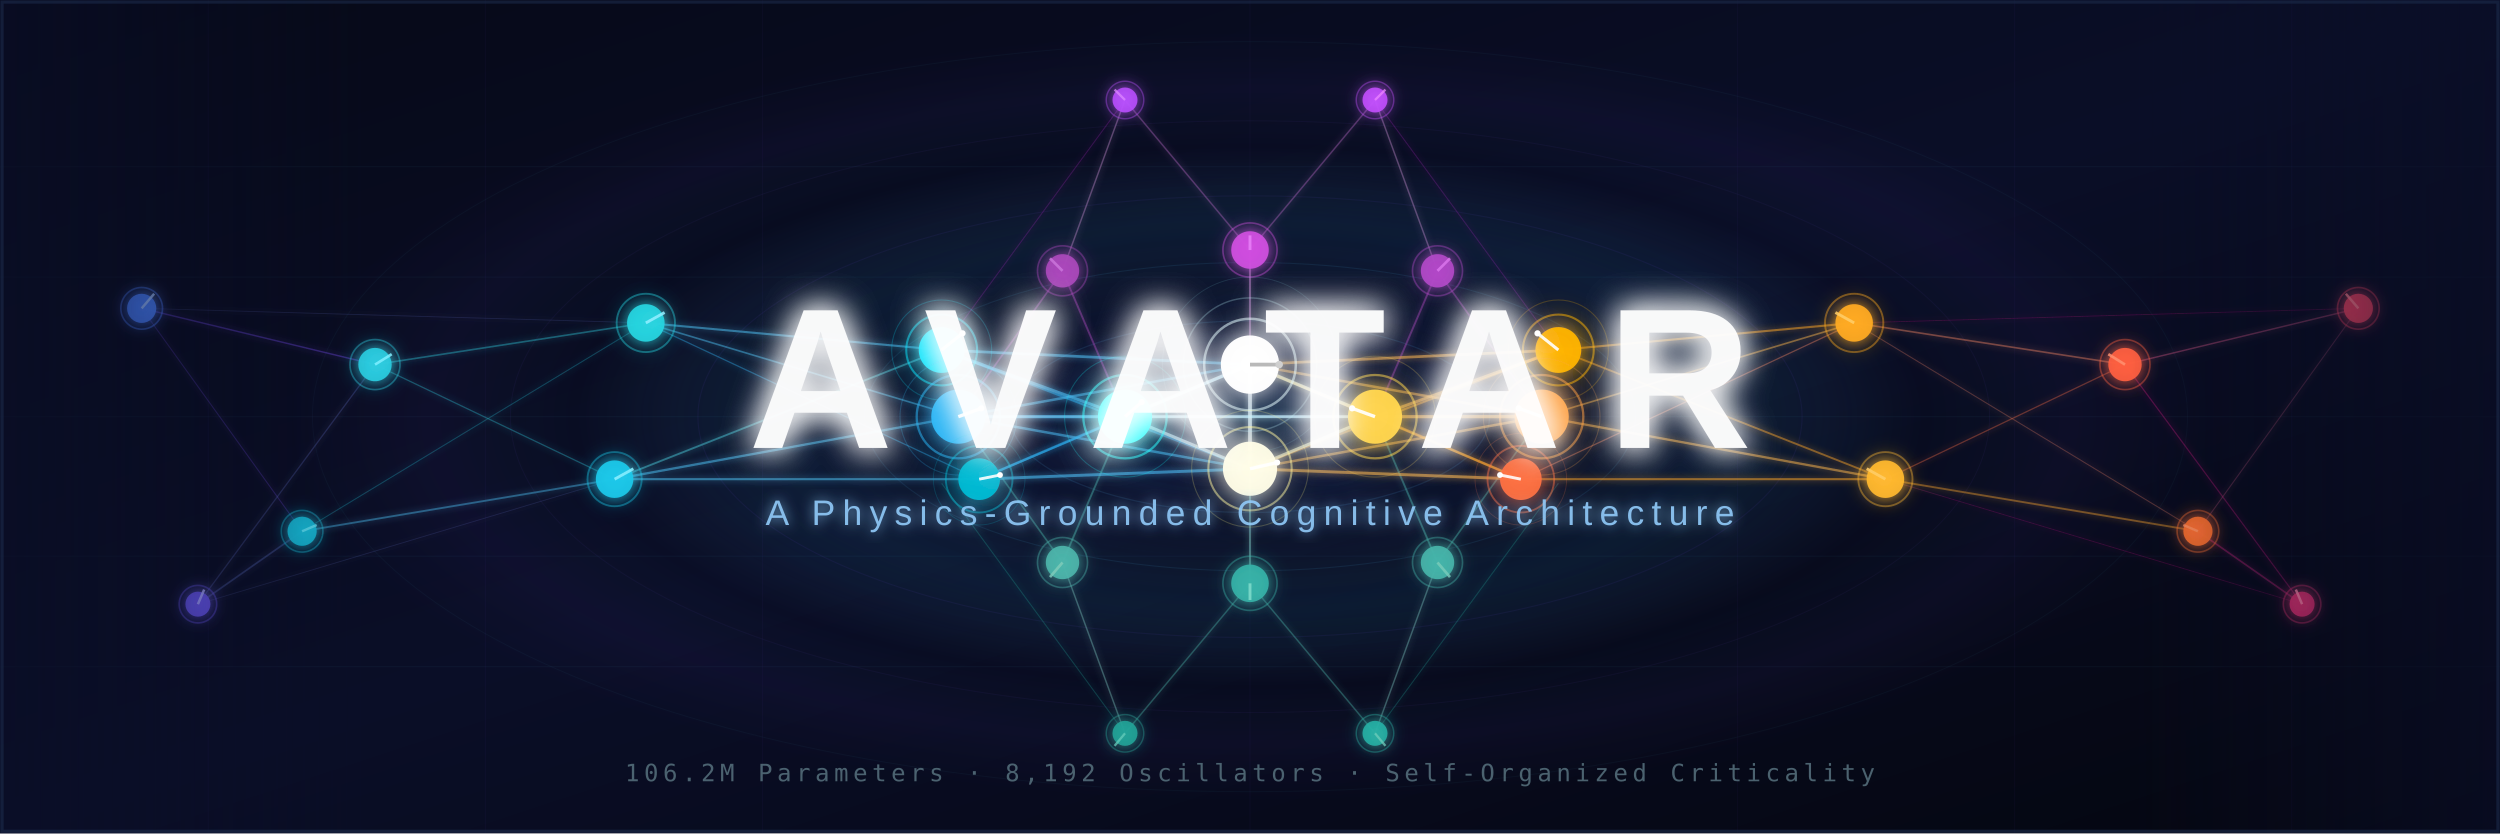
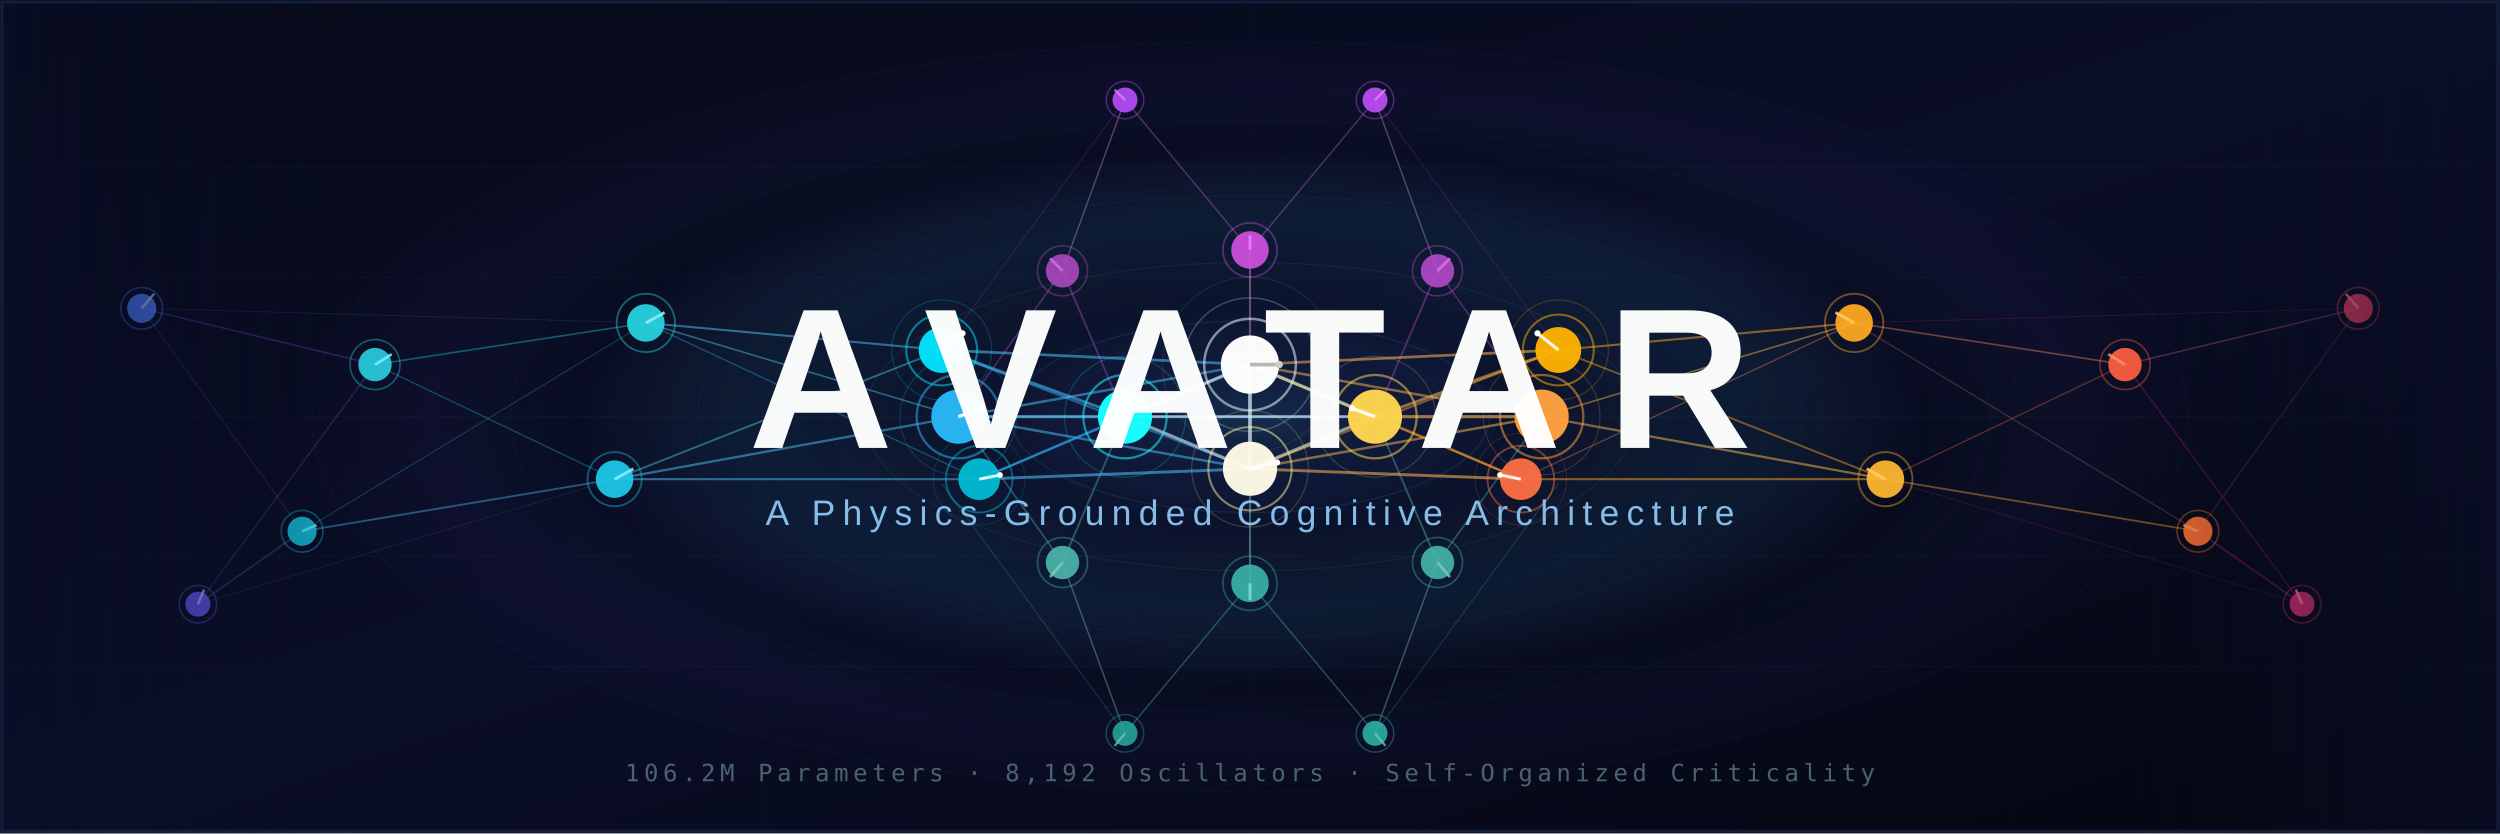
<svg xmlns="http://www.w3.org/2000/svg" viewBox="0 0 1200 400" width="1200" height="400">
  <defs>
    <linearGradient id="bg" x1="0%" y1="0%" x2="100%" y2="100%">
      <stop offset="0%" stop-color="#060917" />
      <stop offset="50%" stop-color="#0a0e27" />
      <stop offset="100%" stop-color="#04060f" />
    </linearGradient>
    <radialGradient id="centerGlow" cx="50%" cy="50%" r="50%">
      <stop offset="0%" stop-color="#4fc3f7" stop-opacity="0.18" />
      <stop offset="40%" stop-color="#1a237e" stop-opacity="0.10" />
      <stop offset="100%" stop-color="#0a0e27" stop-opacity="0" />
    </radialGradient>
-     <filter id="nodeGlow" x="-80%" y="-80%" width="260%" height="260%">
-       <feGaussianBlur stdDeviation="3.5" result="blur" />
-       <feMerge>
-         <feMergeNode in="blur" />
-         <feMergeNode in="SourceGraphic" />
-       </feMerge>
-     </filter>
-     <filter id="coreGlow" x="-120%" y="-120%" width="340%" height="340%">
-       <feGaussianBlur stdDeviation="6" result="blur" />
-       <feMerge>
-         <feMergeNode in="blur" />
-         <feMergeNode in="SourceGraphic" />
-       </feMerge>
-     </filter>
-     <filter id="edgeGlow" x="-20%" y="-20%" width="140%" height="140%">
-       <feGaussianBlur stdDeviation="1.5" result="blur" />
-       <feMerge>
-         <feMergeNode in="blur" />
-         <feMergeNode in="SourceGraphic" />
-       </feMerge>
-     </filter>
-     <filter id="textGlow" x="-10%" y="-30%" width="120%" height="160%">
-       <feGaussianBlur stdDeviation="8" result="blur" />
-       <feMerge>
-         <feMergeNode in="blur" />
-         <feMergeNode in="blur" />
-         <feMergeNode in="SourceGraphic" />
-       </feMerge>
-     </filter>
-     <filter id="subtitleGlow" x="-5%" y="-30%" width="110%" height="160%">
-       <feGaussianBlur stdDeviation="3" result="blur" />
-       <feMerge>
-         <feMergeNode in="blur" />
-         <feMergeNode in="SourceGraphic" />
-       </feMerge>
-     </filter>
    <radialGradient id="waveGrad1" cx="50%" cy="50%" r="50%">
      <stop offset="0%" stop-color="#4fc3f7" stop-opacity="0" />
      <stop offset="60%" stop-color="#4fc3f7" stop-opacity="0.055" />
      <stop offset="70%" stop-color="#4fc3f7" stop-opacity="0" />
      <stop offset="85%" stop-color="#7c4dff" stop-opacity="0.04" />
      <stop offset="100%" stop-color="#7c4dff" stop-opacity="0" />
    </radialGradient>
    <radialGradient id="waveGrad2" cx="50%" cy="50%" r="50%">
      <stop offset="0%" stop-color="#4fc3f7" stop-opacity="0" />
      <stop offset="30%" stop-color="#4fc3f7" stop-opacity="0.04" />
      <stop offset="40%" stop-color="#4fc3f7" stop-opacity="0" />
      <stop offset="75%" stop-color="#00e5ff" stop-opacity="0.035" />
      <stop offset="90%" stop-color="#00e5ff" stop-opacity="0" />
    </radialGradient>
    <linearGradient id="edgeDim" x1="0%" y1="0%" x2="100%" y2="0%">
      <stop offset="0%" stop-color="#0a0e27" stop-opacity="0.7" />
      <stop offset="15%" stop-color="#0a0e27" stop-opacity="0" />
      <stop offset="85%" stop-color="#0a0e27" stop-opacity="0" />
      <stop offset="100%" stop-color="#0a0e27" stop-opacity="0.7" />
    </linearGradient>
  </defs>
  <rect width="1200" height="400" fill="url(#bg)" />
  <g opacity="0.04" stroke="#4fc3f7" stroke-width="0.5">
    <line x1="0" y1="80" x2="1200" y2="80" />
    <line x1="0" y1="133" x2="1200" y2="133" />
    <line x1="0" y1="200" x2="1200" y2="200" />
    <line x1="0" y1="267" x2="1200" y2="267" />
    <line x1="0" y1="320" x2="1200" y2="320" />
  </g>
  <g opacity="0.035" stroke="#7c4dff" stroke-width="0.5">
    <line x1="100" y1="0" x2="100" y2="400" />
    <line x1="233" y1="0" x2="233" y2="400" />
    <line x1="366" y1="0" x2="366" y2="400" />
    <line x1="600" y1="0" x2="600" y2="400" />
    <line x1="834" y1="0" x2="834" y2="400" />
    <line x1="967" y1="0" x2="967" y2="400" />
    <line x1="1100" y1="0" x2="1100" y2="400" />
  </g>
  <ellipse cx="600" cy="200" rx="460" ry="185" fill="url(#waveGrad1)" />
  <ellipse cx="600" cy="200" rx="310" ry="125" fill="url(#waveGrad2)" />
  <ellipse cx="600" cy="200" rx="115" ry="46" fill="none" stroke="#4fc3f7" stroke-width="0.6" opacity="0.12" />
  <ellipse cx="600" cy="200" rx="185" ry="74" fill="none" stroke="#4fc3f7" stroke-width="0.5" opacity="0.09" />
  <ellipse cx="600" cy="200" rx="265" ry="106" fill="none" stroke="#7c4dff" stroke-width="0.5" opacity="0.07" />
  <ellipse cx="600" cy="200" rx="355" ry="142" fill="none" stroke="#7c4dff" stroke-width="0.4" opacity="0.055" />
  <ellipse cx="600" cy="200" rx="450" ry="180" fill="none" stroke="#4fc3f7" stroke-width="0.4" opacity="0.04" />
-   <g filter="url(#edgeGlow)">
+   <g>
    <line x1="68" y1="148" x2="180" y2="175" stroke="#7c4dff" stroke-width="0.7" opacity="0.35" />
    <line x1="68" y1="148" x2="145" y2="255" stroke="#7c4dff" stroke-width="0.5" opacity="0.25" />
    <line x1="95" y1="290" x2="180" y2="175" stroke="#5c6bc0" stroke-width="0.6" opacity="0.3" />
    <line x1="95" y1="290" x2="145" y2="255" stroke="#5c6bc0" stroke-width="0.8" opacity="0.35" />
    <line x1="180" y1="175" x2="310" y2="155" stroke="#26c6da" stroke-width="0.8" opacity="0.4" />
    <line x1="180" y1="175" x2="295" y2="230" stroke="#26c6da" stroke-width="0.6" opacity="0.35" />
    <line x1="145" y1="255" x2="295" y2="230" stroke="#4fc3f7" stroke-width="0.9" opacity="0.4" />
    <line x1="145" y1="255" x2="310" y2="155" stroke="#26c6da" stroke-width="0.5" opacity="0.28" />
    <line x1="68" y1="148" x2="310" y2="155" stroke="#5c6bc0" stroke-width="0.4" opacity="0.2" />
    <line x1="95" y1="290" x2="295" y2="230" stroke="#5c6bc0" stroke-width="0.4" opacity="0.2" />
    <line x1="310" y1="155" x2="452" y2="168" stroke="#4fc3f7" stroke-width="1.0" opacity="0.5" />
    <line x1="310" y1="155" x2="460" y2="200" stroke="#4fc3f7" stroke-width="0.8" opacity="0.45" />
    <line x1="310" y1="155" x2="470" y2="230" stroke="#29b6f6" stroke-width="0.6" opacity="0.38" />
    <line x1="295" y1="230" x2="452" y2="168" stroke="#4dd0e1" stroke-width="0.9" opacity="0.45" />
    <line x1="295" y1="230" x2="460" y2="200" stroke="#4fc3f7" stroke-width="1.1" opacity="0.5" />
    <line x1="295" y1="230" x2="470" y2="230" stroke="#4fc3f7" stroke-width="1.0" opacity="0.5" />
    <line x1="1132" y1="148" x2="1020" y2="175" stroke="#f06292" stroke-width="0.7" opacity="0.35" />
    <line x1="1132" y1="148" x2="1055" y2="255" stroke="#f06292" stroke-width="0.5" opacity="0.25" />
    <line x1="1105" y1="290" x2="1020" y2="175" stroke="#e91e8c" stroke-width="0.6" opacity="0.3" />
    <line x1="1105" y1="290" x2="1055" y2="255" stroke="#e91e8c" stroke-width="0.8" opacity="0.35" />
    <line x1="1020" y1="175" x2="890" y2="155" stroke="#ff8a65" stroke-width="0.8" opacity="0.4" />
    <line x1="1020" y1="175" x2="905" y2="230" stroke="#ff7043" stroke-width="0.6" opacity="0.35" />
    <line x1="1055" y1="255" x2="905" y2="230" stroke="#ffa726" stroke-width="0.9" opacity="0.4" />
    <line x1="1055" y1="255" x2="890" y2="155" stroke="#ff8a65" stroke-width="0.5" opacity="0.28" />
    <line x1="1132" y1="148" x2="890" y2="155" stroke="#e91e8c" stroke-width="0.4" opacity="0.2" />
    <line x1="1105" y1="290" x2="905" y2="230" stroke="#e91e8c" stroke-width="0.4" opacity="0.2" />
    <line x1="890" y1="155" x2="748" y2="168" stroke="#ffa726" stroke-width="1.0" opacity="0.5" />
    <line x1="890" y1="155" x2="740" y2="200" stroke="#ffb74d" stroke-width="0.8" opacity="0.45" />
    <line x1="890" y1="155" x2="730" y2="230" stroke="#ff8a65" stroke-width="0.6" opacity="0.38" />
    <line x1="905" y1="230" x2="748" y2="168" stroke="#ffa726" stroke-width="0.9" opacity="0.45" />
    <line x1="905" y1="230" x2="740" y2="200" stroke="#ffb74d" stroke-width="1.1" opacity="0.5" />
    <line x1="905" y1="230" x2="730" y2="230" stroke="#ffa726" stroke-width="1.0" opacity="0.5" />
    <line x1="540" y1="48" x2="510" y2="130" stroke="#ce93d8" stroke-width="0.7" opacity="0.38" />
    <line x1="540" y1="48" x2="600" y2="120" stroke="#ba68c8" stroke-width="0.7" opacity="0.38" />
    <line x1="540" y1="48" x2="452" y2="168" stroke="#9c27b0" stroke-width="0.5" opacity="0.28" />
    <line x1="660" y1="48" x2="690" y2="130" stroke="#ce93d8" stroke-width="0.7" opacity="0.38" />
    <line x1="660" y1="48" x2="600" y2="120" stroke="#ba68c8" stroke-width="0.7" opacity="0.38" />
    <line x1="660" y1="48" x2="748" y2="168" stroke="#9c27b0" stroke-width="0.5" opacity="0.28" />
    <line x1="510" y1="130" x2="460" y2="200" stroke="#ab47bc" stroke-width="0.8" opacity="0.42" />
    <line x1="510" y1="130" x2="540" y2="200" stroke="#ab47bc" stroke-width="0.9" opacity="0.45" />
    <line x1="690" y1="130" x2="740" y2="200" stroke="#ab47bc" stroke-width="0.8" opacity="0.42" />
    <line x1="690" y1="130" x2="660" y2="200" stroke="#ab47bc" stroke-width="0.9" opacity="0.45" />
    <line x1="600" y1="120" x2="600" y2="175" stroke="#ce93d8" stroke-width="1.0" opacity="0.48" />
    <line x1="540" y1="352" x2="510" y2="270" stroke="#80cbc4" stroke-width="0.7" opacity="0.38" />
    <line x1="540" y1="352" x2="600" y2="280" stroke="#4db6ac" stroke-width="0.7" opacity="0.38" />
    <line x1="540" y1="352" x2="452" y2="232" stroke="#26a69a" stroke-width="0.5" opacity="0.28" />
    <line x1="660" y1="352" x2="690" y2="270" stroke="#80cbc4" stroke-width="0.7" opacity="0.38" />
    <line x1="660" y1="352" x2="600" y2="280" stroke="#4db6ac" stroke-width="0.7" opacity="0.38" />
    <line x1="660" y1="352" x2="748" y2="232" stroke="#26a69a" stroke-width="0.5" opacity="0.28" />
    <line x1="510" y1="270" x2="460" y2="200" stroke="#4db6ac" stroke-width="0.8" opacity="0.42" />
    <line x1="510" y1="270" x2="540" y2="200" stroke="#4db6ac" stroke-width="0.9" opacity="0.45" />
    <line x1="690" y1="270" x2="740" y2="200" stroke="#4db6ac" stroke-width="0.8" opacity="0.42" />
    <line x1="690" y1="270" x2="660" y2="200" stroke="#4db6ac" stroke-width="0.9" opacity="0.45" />
    <line x1="600" y1="280" x2="600" y2="225" stroke="#80cbc4" stroke-width="1.0" opacity="0.48" />
    <line x1="452" y1="168" x2="540" y2="200" stroke="#4fc3f7" stroke-width="1.4" opacity="0.6" />
    <line x1="452" y1="168" x2="600" y2="175" stroke="#4fc3f7" stroke-width="1.3" opacity="0.58" />
    <line x1="452" y1="168" x2="600" y2="225" stroke="#29b6f6" stroke-width="1.0" opacity="0.5" />
    <line x1="460" y1="200" x2="540" y2="200" stroke="#4fc3f7" stroke-width="1.5" opacity="0.65" />
    <line x1="460" y1="200" x2="600" y2="175" stroke="#4fc3f7" stroke-width="1.2" opacity="0.55" />
    <line x1="460" y1="200" x2="600" y2="225" stroke="#4fc3f7" stroke-width="1.2" opacity="0.55" />
    <line x1="460" y1="200" x2="660" y2="200" stroke="#81d4fa" stroke-width="1.0" opacity="0.5" />
    <line x1="470" y1="230" x2="540" y2="200" stroke="#29b6f6" stroke-width="1.2" opacity="0.55" />
    <line x1="470" y1="230" x2="600" y2="225" stroke="#4fc3f7" stroke-width="1.4" opacity="0.6" />
    <line x1="470" y1="230" x2="600" y2="175" stroke="#29b6f6" stroke-width="1.0" opacity="0.48" />
    <line x1="748" y1="168" x2="660" y2="200" stroke="#ffb74d" stroke-width="1.4" opacity="0.6" />
    <line x1="748" y1="168" x2="600" y2="175" stroke="#ffb74d" stroke-width="1.3" opacity="0.58" />
    <line x1="748" y1="168" x2="600" y2="225" stroke="#ffa726" stroke-width="1.0" opacity="0.5" />
    <line x1="740" y1="200" x2="660" y2="200" stroke="#ffb74d" stroke-width="1.5" opacity="0.65" />
    <line x1="740" y1="200" x2="600" y2="175" stroke="#ffb74d" stroke-width="1.2" opacity="0.55" />
    <line x1="740" y1="200" x2="600" y2="225" stroke="#ffb74d" stroke-width="1.2" opacity="0.55" />
    <line x1="730" y1="230" x2="660" y2="200" stroke="#ffa726" stroke-width="1.2" opacity="0.55" />
    <line x1="730" y1="230" x2="600" y2="225" stroke="#ffb74d" stroke-width="1.4" opacity="0.6" />
    <line x1="730" y1="230" x2="600" y2="175" stroke="#ffa726" stroke-width="1.0" opacity="0.48" />
    <line x1="540" y1="200" x2="600" y2="175" stroke="#e0f7fa" stroke-width="1.6" opacity="0.7" />
    <line x1="540" y1="200" x2="600" y2="225" stroke="#e0f7fa" stroke-width="1.5" opacity="0.65" />
    <line x1="660" y1="200" x2="600" y2="175" stroke="#fff9c4" stroke-width="1.6" opacity="0.7" />
    <line x1="660" y1="200" x2="600" y2="225" stroke="#fff9c4" stroke-width="1.5" opacity="0.65" />
    <line x1="600" y1="175" x2="600" y2="225" stroke="#ffffff" stroke-width="1.8" opacity="0.72" />
    <line x1="540" y1="200" x2="660" y2="200" stroke="#e0f7fa" stroke-width="1.4" opacity="0.62" />
  </g>
  <ellipse cx="600" cy="200" rx="200" ry="80" fill="url(#centerGlow)" />
-   <g filter="url(#nodeGlow)">
+   <g>
    <circle cx="68" cy="148" r="7" fill="#4a7fff" opacity="0.9" />
    <circle cx="68" cy="148" r="10" fill="none" stroke="#4a7fff" stroke-width="0.8" opacity="0.45" />
    <line x1="68" y1="148" x2="74" y2="141" stroke="#a0c4ff" stroke-width="1.2" opacity="0.8" />
    <circle cx="95" cy="290" r="6" fill="#6655ee" opacity="0.9" />
    <circle cx="95" cy="290" r="9" fill="none" stroke="#6655ee" stroke-width="0.8" opacity="0.4" />
    <line x1="95" y1="290" x2="98" y2="283" stroke="#aaaaff" stroke-width="1.2" opacity="0.8" />
  </g>
-   <g filter="url(#nodeGlow)">
+   <g>
    <circle cx="180" cy="175" r="8" fill="#29cce0" opacity="0.92" />
    <circle cx="180" cy="175" r="12" fill="none" stroke="#29cce0" stroke-width="0.8" opacity="0.4" />
    <line x1="180" y1="175" x2="188" y2="170" stroke="#80eeff" stroke-width="1.3" opacity="0.85" />
    <circle cx="145" cy="255" r="7" fill="#14b8d4" opacity="0.9" />
    <circle cx="145" cy="255" r="10" fill="none" stroke="#14b8d4" stroke-width="0.8" opacity="0.4" />
    <line x1="145" y1="255" x2="152" y2="252" stroke="#60ddee" stroke-width="1.2" opacity="0.8" />
  </g>
-   <g filter="url(#nodeGlow)">
+   <g>
    <circle cx="310" cy="155" r="9" fill="#26d4e0" opacity="0.93" />
    <circle cx="310" cy="155" r="14" fill="none" stroke="#26d4e0" stroke-width="0.9" opacity="0.42" />
    <line x1="310" y1="155" x2="319" y2="150" stroke="#90eeff" stroke-width="1.4" opacity="0.88" />
    <circle cx="295" cy="230" r="9" fill="#1dc8e8" opacity="0.93" />
    <circle cx="295" cy="230" r="13" fill="none" stroke="#1dc8e8" stroke-width="0.9" opacity="0.4" />
    <line x1="295" y1="230" x2="304" y2="225" stroke="#88eeff" stroke-width="1.4" opacity="0.88" />
  </g>
-   <g filter="url(#nodeGlow)">
+   <g>
    <circle cx="540" cy="48" r="6" fill="#ba4fff" opacity="0.88" />
    <circle cx="540" cy="48" r="9" fill="none" stroke="#ba4fff" stroke-width="0.7" opacity="0.38" />
    <line x1="540" y1="48" x2="535" y2="43" stroke="#dd88ff" stroke-width="1.1" opacity="0.75" />
    <circle cx="660" cy="48" r="6" fill="#c44fff" opacity="0.88" />
    <circle cx="660" cy="48" r="9" fill="none" stroke="#c44fff" stroke-width="0.7" opacity="0.38" />
    <line x1="660" y1="48" x2="665" y2="43" stroke="#ee88ff" stroke-width="1.1" opacity="0.75" />
    <circle cx="510" cy="130" r="8" fill="#ab47bc" opacity="0.91" />
    <circle cx="510" cy="130" r="12" fill="none" stroke="#ab47bc" stroke-width="0.8" opacity="0.4" />
    <line x1="510" y1="130" x2="504" y2="124" stroke="#cc77dd" stroke-width="1.3" opacity="0.82" />
    <circle cx="690" cy="130" r="8" fill="#b248c8" opacity="0.91" />
    <circle cx="690" cy="130" r="12" fill="none" stroke="#b248c8" stroke-width="0.8" opacity="0.4" />
    <line x1="690" y1="130" x2="696" y2="124" stroke="#dd77ee" stroke-width="1.3" opacity="0.82" />
    <circle cx="600" cy="120" r="9" fill="#d050e0" opacity="0.92" />
    <circle cx="600" cy="120" r="13" fill="none" stroke="#d050e0" stroke-width="0.8" opacity="0.4" />
    <line x1="600" y1="120" x2="600" y2="113" stroke="#e880f8" stroke-width="1.4" opacity="0.85" />
  </g>
-   <g filter="url(#nodeGlow)">
+   <g>
    <circle cx="540" cy="352" r="6" fill="#26a69a" opacity="0.88" />
    <circle cx="540" cy="352" r="9" fill="none" stroke="#26a69a" stroke-width="0.7" opacity="0.38" />
    <line x1="540" y1="352" x2="535" y2="358" stroke="#66ccbb" stroke-width="1.1" opacity="0.75" />
    <circle cx="660" cy="352" r="6" fill="#2bb3a7" opacity="0.88" />
    <circle cx="660" cy="352" r="9" fill="none" stroke="#2bb3a7" stroke-width="0.7" opacity="0.38" />
    <line x1="660" y1="352" x2="665" y2="358" stroke="#70ccbb" stroke-width="1.1" opacity="0.75" />
    <circle cx="510" cy="270" r="8" fill="#4db6ac" opacity="0.91" />
    <circle cx="510" cy="270" r="12" fill="none" stroke="#4db6ac" stroke-width="0.8" opacity="0.4" />
    <line x1="510" y1="270" x2="504" y2="277" stroke="#80ccbb" stroke-width="1.3" opacity="0.82" />
    <circle cx="690" cy="270" r="8" fill="#45b5aa" opacity="0.91" />
    <circle cx="690" cy="270" r="12" fill="none" stroke="#45b5aa" stroke-width="0.8" opacity="0.4" />
    <line x1="690" y1="270" x2="696" y2="277" stroke="#7accbb" stroke-width="1.3" opacity="0.82" />
    <circle cx="600" cy="280" r="9" fill="#38b2a8" opacity="0.92" />
    <circle cx="600" cy="280" r="13" fill="none" stroke="#38b2a8" stroke-width="0.8" opacity="0.4" />
    <line x1="600" y1="280" x2="600" y2="288" stroke="#80ddcc" stroke-width="1.4" opacity="0.85" />
  </g>
-   <g filter="url(#nodeGlow)">
+   <g>
    <circle cx="1132" cy="148" r="7" fill="#f04060" opacity="0.9" />
    <circle cx="1132" cy="148" r="10" fill="none" stroke="#f04060" stroke-width="0.8" opacity="0.45" />
    <line x1="1132" y1="148" x2="1126" y2="141" stroke="#ff8090" stroke-width="1.2" opacity="0.8" />
    <circle cx="1105" cy="290" r="6" fill="#e03070" opacity="0.9" />
    <circle cx="1105" cy="290" r="9" fill="none" stroke="#e03070" stroke-width="0.8" opacity="0.4" />
    <line x1="1105" y1="290" x2="1102" y2="283" stroke="#ff88aa" stroke-width="1.2" opacity="0.8" />
  </g>
-   <g filter="url(#nodeGlow)">
+   <g>
    <circle cx="1020" cy="175" r="8" fill="#ff6040" opacity="0.92" />
    <circle cx="1020" cy="175" r="12" fill="none" stroke="#ff6040" stroke-width="0.8" opacity="0.4" />
    <line x1="1020" y1="175" x2="1012" y2="170" stroke="#ff9070" stroke-width="1.3" opacity="0.85" />
    <circle cx="1055" cy="255" r="7" fill="#ff7030" opacity="0.9" />
    <circle cx="1055" cy="255" r="10" fill="none" stroke="#ff7030" stroke-width="0.8" opacity="0.4" />
    <line x1="1055" y1="255" x2="1048" y2="252" stroke="#ff9060" stroke-width="1.2" opacity="0.8" />
  </g>
-   <g filter="url(#nodeGlow)">
+   <g>
    <circle cx="890" cy="155" r="9" fill="#ffaa20" opacity="0.93" />
    <circle cx="890" cy="155" r="14" fill="none" stroke="#ffaa20" stroke-width="0.9" opacity="0.42" />
    <line x1="890" y1="155" x2="881" y2="150" stroke="#ffcc66" stroke-width="1.4" opacity="0.88" />
    <circle cx="905" cy="230" r="9" fill="#ffb830" opacity="0.93" />
    <circle cx="905" cy="230" r="13" fill="none" stroke="#ffb830" stroke-width="0.9" opacity="0.4" />
    <line x1="905" y1="230" x2="896" y2="225" stroke="#ffcc66" stroke-width="1.4" opacity="0.88" />
  </g>
-   <g filter="url(#coreGlow)">
+   <g>
    <circle cx="452" cy="168" r="11" fill="#00e5ff" opacity="0.95" />
    <circle cx="452" cy="168" r="17" fill="none" stroke="#00e5ff" stroke-width="1.0" opacity="0.5" />
    <circle cx="452" cy="168" r="24" fill="none" stroke="#00e5ff" stroke-width="0.5" opacity="0.22" />
    <line x1="452" y1="168" x2="462" y2="160" stroke="#ffffff" stroke-width="1.5" opacity="0.9" />
    <circle cx="462" cy="160" r="1.5" fill="#ffffff" />
    <circle cx="460" cy="200" r="13" fill="#29b6f6" opacity="0.97" />
    <circle cx="460" cy="200" r="20" fill="none" stroke="#29b6f6" stroke-width="1.1" opacity="0.52" />
    <circle cx="460" cy="200" r="28" fill="none" stroke="#29b6f6" stroke-width="0.5" opacity="0.22" />
    <line x1="460" y1="200" x2="471" y2="196" stroke="#ffffff" stroke-width="1.6" opacity="0.92" />
    <circle cx="471" cy="196" r="1.5" fill="#ffffff" />
    <circle cx="470" cy="230" r="10" fill="#00bcd4" opacity="0.94" />
    <circle cx="470" cy="230" r="16" fill="none" stroke="#00bcd4" stroke-width="0.9" opacity="0.46" />
    <circle cx="470" cy="230" r="22" fill="none" stroke="#00bcd4" stroke-width="0.4" opacity="0.2" />
    <line x1="470" y1="230" x2="480" y2="228" stroke="#ffffff" stroke-width="1.4" opacity="0.88" />
    <circle cx="480" cy="228" r="1.4" fill="#ffffff" />
    <circle cx="540" cy="200" r="13" fill="#18ffff" opacity="0.97" />
    <circle cx="540" cy="200" r="20" fill="none" stroke="#18ffff" stroke-width="1.1" opacity="0.52" />
    <circle cx="540" cy="200" r="29" fill="none" stroke="#18ffff" stroke-width="0.5" opacity="0.22" />
    <line x1="540" y1="200" x2="548" y2="193" stroke="#ffffff" stroke-width="1.6" opacity="0.92" />
    <circle cx="548" cy="193" r="1.5" fill="#ffffff" />
    <circle cx="600" cy="175" r="14" fill="#ffffff" opacity="0.98" />
    <circle cx="600" cy="175" r="22" fill="none" stroke="#e0f7fa" stroke-width="1.2" opacity="0.55" />
    <circle cx="600" cy="175" r="32" fill="none" stroke="#b2ebf2" stroke-width="0.7" opacity="0.28" />
    <circle cx="600" cy="175" r="42" fill="none" stroke="#80deea" stroke-width="0.4" opacity="0.14" />
    <line x1="600" y1="175" x2="614" y2="175" stroke="#aaaaaa" stroke-width="1.8" opacity="0.85" />
    <circle cx="614" cy="175" r="1.8" fill="#cccccc" />
    <circle cx="600" cy="225" r="13" fill="#fffde7" opacity="0.96" />
    <circle cx="600" cy="225" r="20" fill="none" stroke="#fff59d" stroke-width="1.0" opacity="0.5" />
    <circle cx="600" cy="225" r="28" fill="none" stroke="#fff176" stroke-width="0.5" opacity="0.22" />
    <line x1="600" y1="225" x2="613" y2="222" stroke="#ffffff" stroke-width="1.6" opacity="0.9" />
    <circle cx="613" cy="222" r="1.5" fill="#ffffff" />
    <circle cx="660" cy="200" r="13" fill="#ffd54f" opacity="0.97" />
    <circle cx="660" cy="200" r="20" fill="none" stroke="#ffd54f" stroke-width="1.1" opacity="0.52" />
    <circle cx="660" cy="200" r="29" fill="none" stroke="#ffd54f" stroke-width="0.5" opacity="0.22" />
    <line x1="660" y1="200" x2="649" y2="196" stroke="#ffffff" stroke-width="1.6" opacity="0.92" />
    <circle cx="649" cy="196" r="1.5" fill="#ffffff" />
    <circle cx="748" cy="168" r="11" fill="#ffb300" opacity="0.95" />
    <circle cx="748" cy="168" r="17" fill="none" stroke="#ffb300" stroke-width="1.0" opacity="0.5" />
    <circle cx="748" cy="168" r="24" fill="none" stroke="#ffb300" stroke-width="0.5" opacity="0.22" />
    <line x1="748" y1="168" x2="738" y2="160" stroke="#ffffff" stroke-width="1.5" opacity="0.9" />
    <circle cx="738" cy="160" r="1.5" fill="#ffffff" />
    <circle cx="740" cy="200" r="13" fill="#ffa040" opacity="0.97" />
    <circle cx="740" cy="200" r="20" fill="none" stroke="#ffa040" stroke-width="1.1" opacity="0.52" />
    <circle cx="740" cy="200" r="28" fill="none" stroke="#ffa040" stroke-width="0.5" opacity="0.22" />
    <line x1="740" y1="200" x2="729" y2="196" stroke="#ffffff" stroke-width="1.6" opacity="0.92" />
    <circle cx="729" cy="196" r="1.5" fill="#ffffff" />
    <circle cx="730" cy="230" r="10" fill="#ff7043" opacity="0.94" />
    <circle cx="730" cy="230" r="16" fill="none" stroke="#ff7043" stroke-width="0.9" opacity="0.46" />
    <circle cx="730" cy="230" r="22" fill="none" stroke="#ff7043" stroke-width="0.4" opacity="0.2" />
    <line x1="730" y1="230" x2="720" y2="228" stroke="#ffffff" stroke-width="1.4" opacity="0.88" />
    <circle cx="720" cy="228" r="1.4" fill="#ffffff" />
  </g>
  <rect width="1200" height="400" fill="url(#edgeDim)" pointer-events="none" />
-   <text x="600" y="215" font-family="'SF Pro Display', 'Segoe UI', 'Helvetica Neue', Arial, sans-serif" font-size="96" font-weight="700" letter-spacing="22" text-anchor="middle" fill="#ffffff" filter="url(#textGlow)" opacity="0.97">AVATAR</text>
-   <text x="600" y="252" font-family="'SF Pro Text', 'Segoe UI', 'Helvetica Neue', Arial, sans-serif" font-size="17" font-weight="400" letter-spacing="3.5" text-anchor="middle" fill="#90caf9" filter="url(#subtitleGlow)" opacity="0.92">A Physics-Grounded Cognitive Architecture</text>
-   <text x="600" y="375" font-family="'SF Mono', 'Fira Code', 'Consolas', monospace" font-size="11.5" font-weight="400" letter-spacing="2.2" text-anchor="middle" fill="#546e7a" opacity="0.88">106.2M Parameters  ·  8,192 Oscillators  ·  Self-Organized Criticality</text>
+   <text x="600" y="215" font-family="'Segoe UI', 'Helvetica Neue', Arial, sans-serif" font-size="96" font-weight="700" letter-spacing="22" text-anchor="middle" fill="#ffffff" opacity="0.97">AVATAR</text>
+   <text x="600" y="252" font-family="'Segoe UI', 'Helvetica Neue', Arial, sans-serif" font-size="17" font-weight="400" letter-spacing="3.5" text-anchor="middle" fill="#90caf9" opacity="0.92">A Physics-Grounded Cognitive Architecture</text>
+   <text x="600" y="375" font-family="'Consolas', 'Fira Code', monospace" font-size="11.5" font-weight="400" letter-spacing="2.2" text-anchor="middle" fill="#546e7a" opacity="0.88">106.2M Parameters  ·  8,192 Oscillators  ·  Self-Organized Criticality</text>
  <rect x="1" y="1" width="1198" height="398" fill="none" stroke="#1a2a4a" stroke-width="1.5" opacity="0.6" />
</svg>
